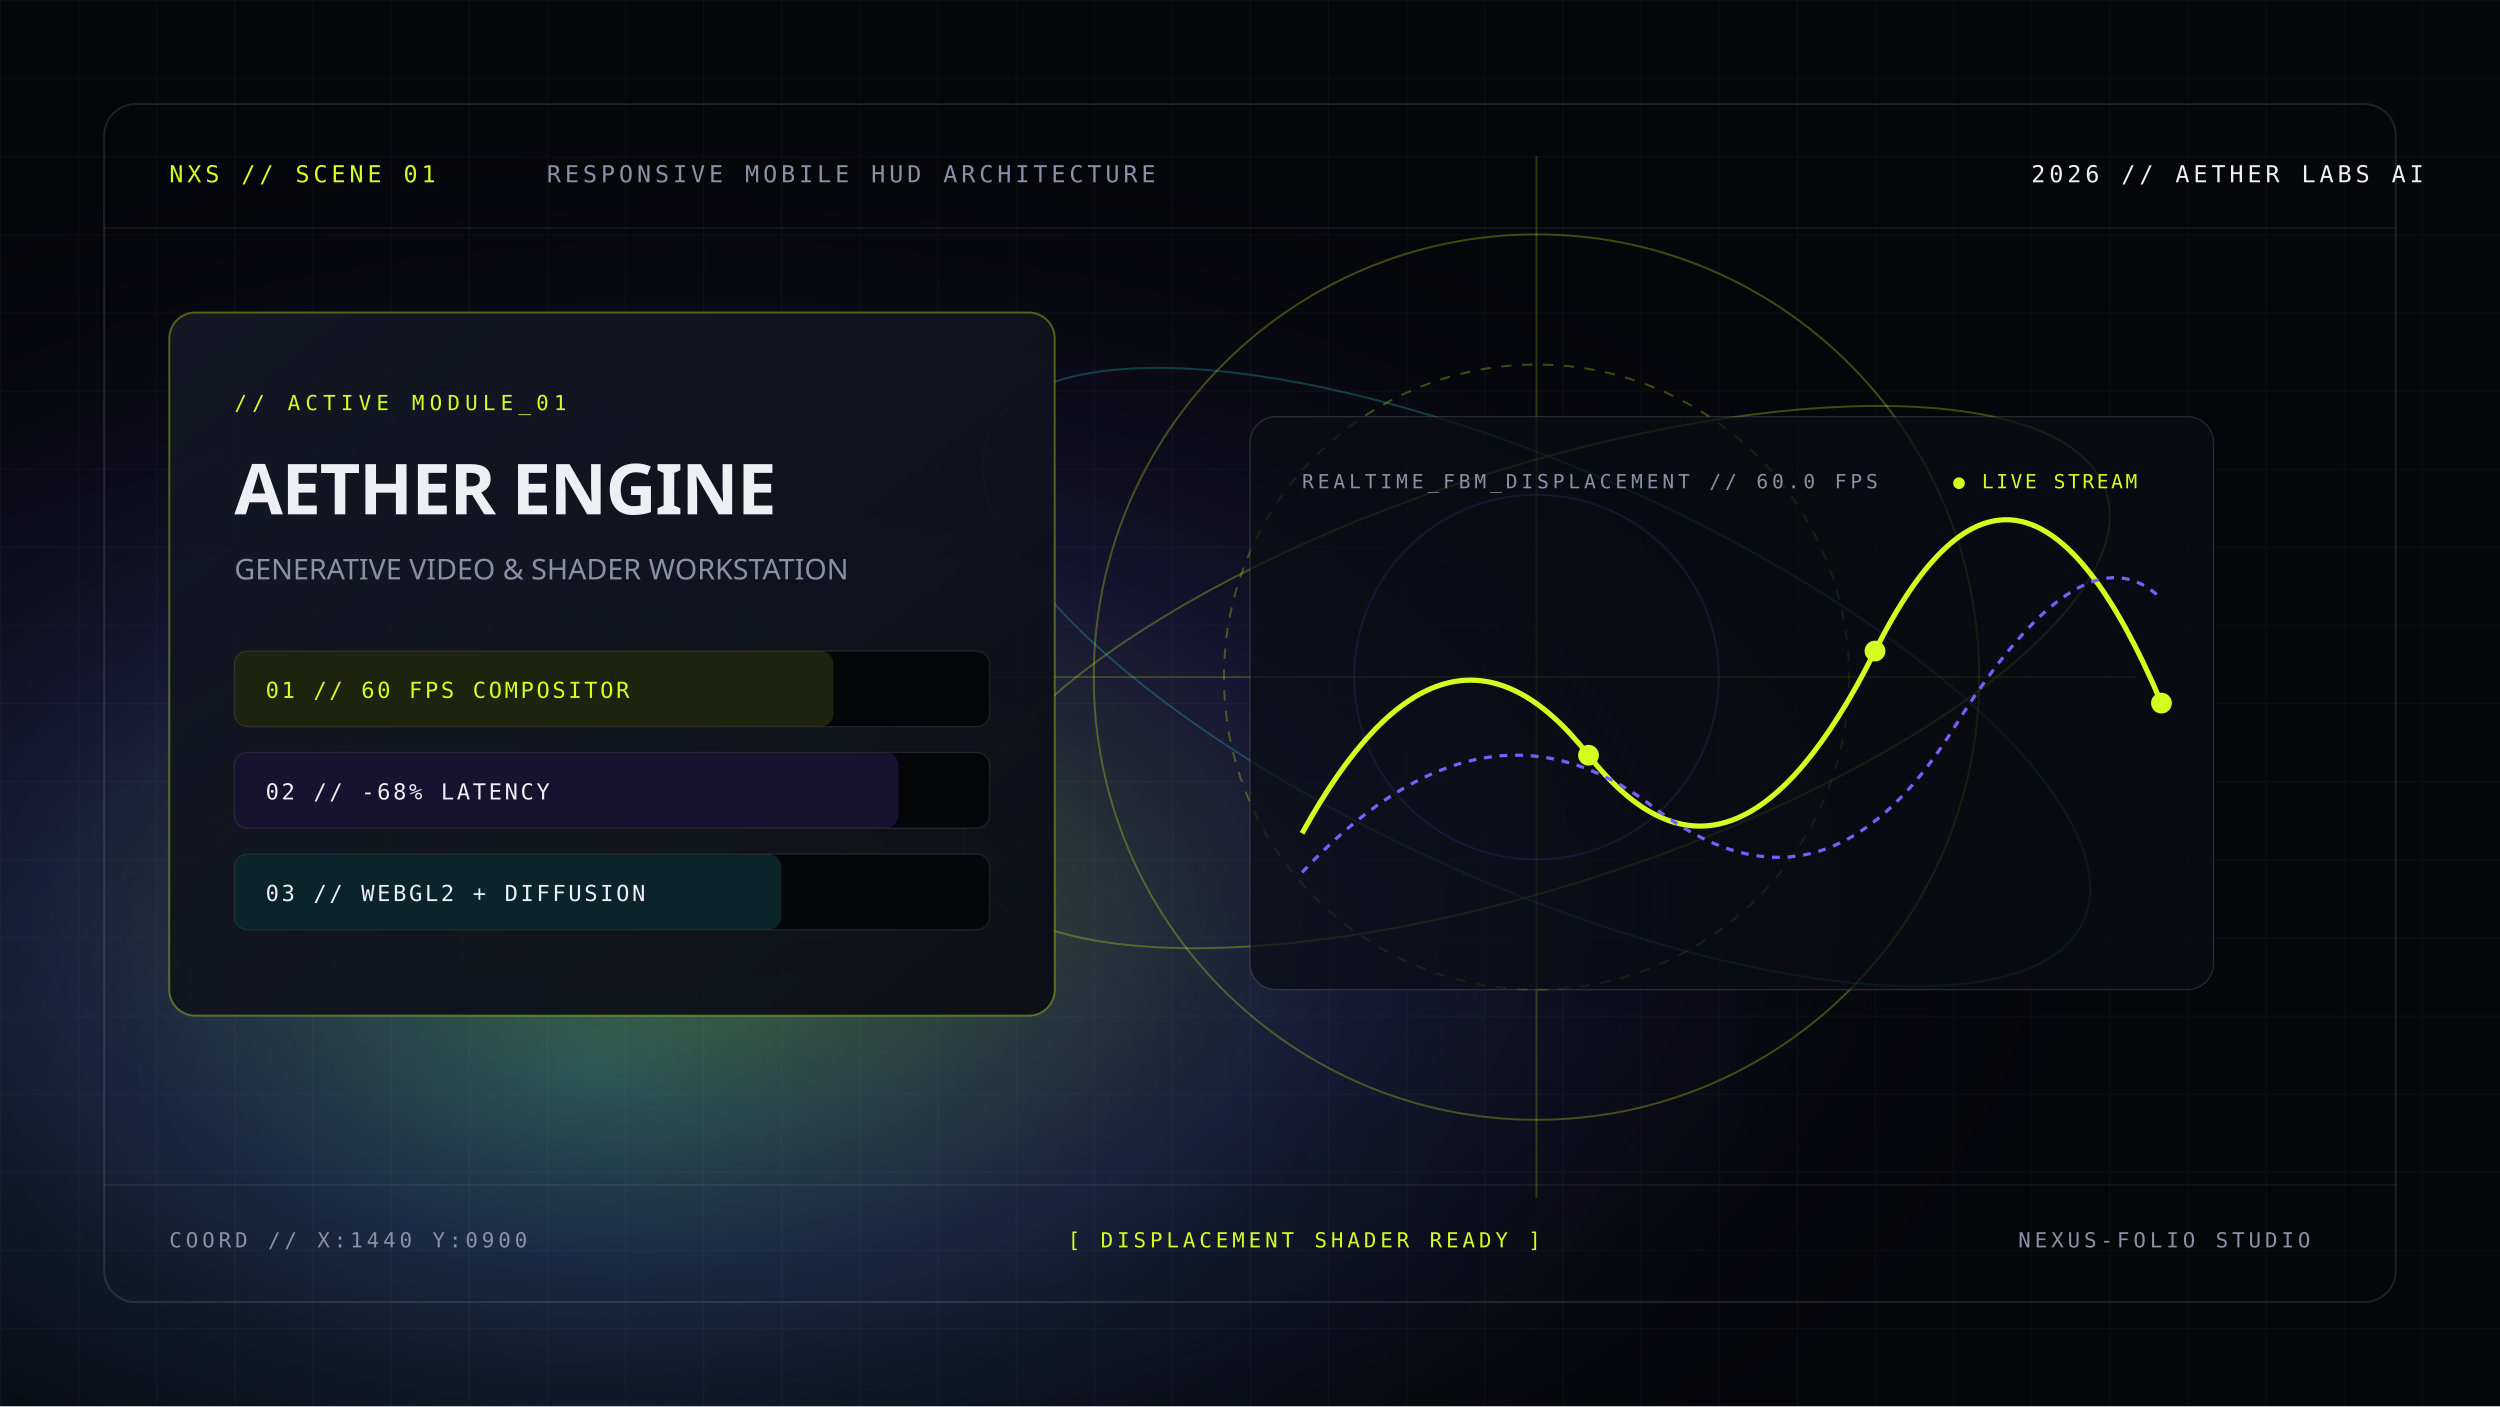
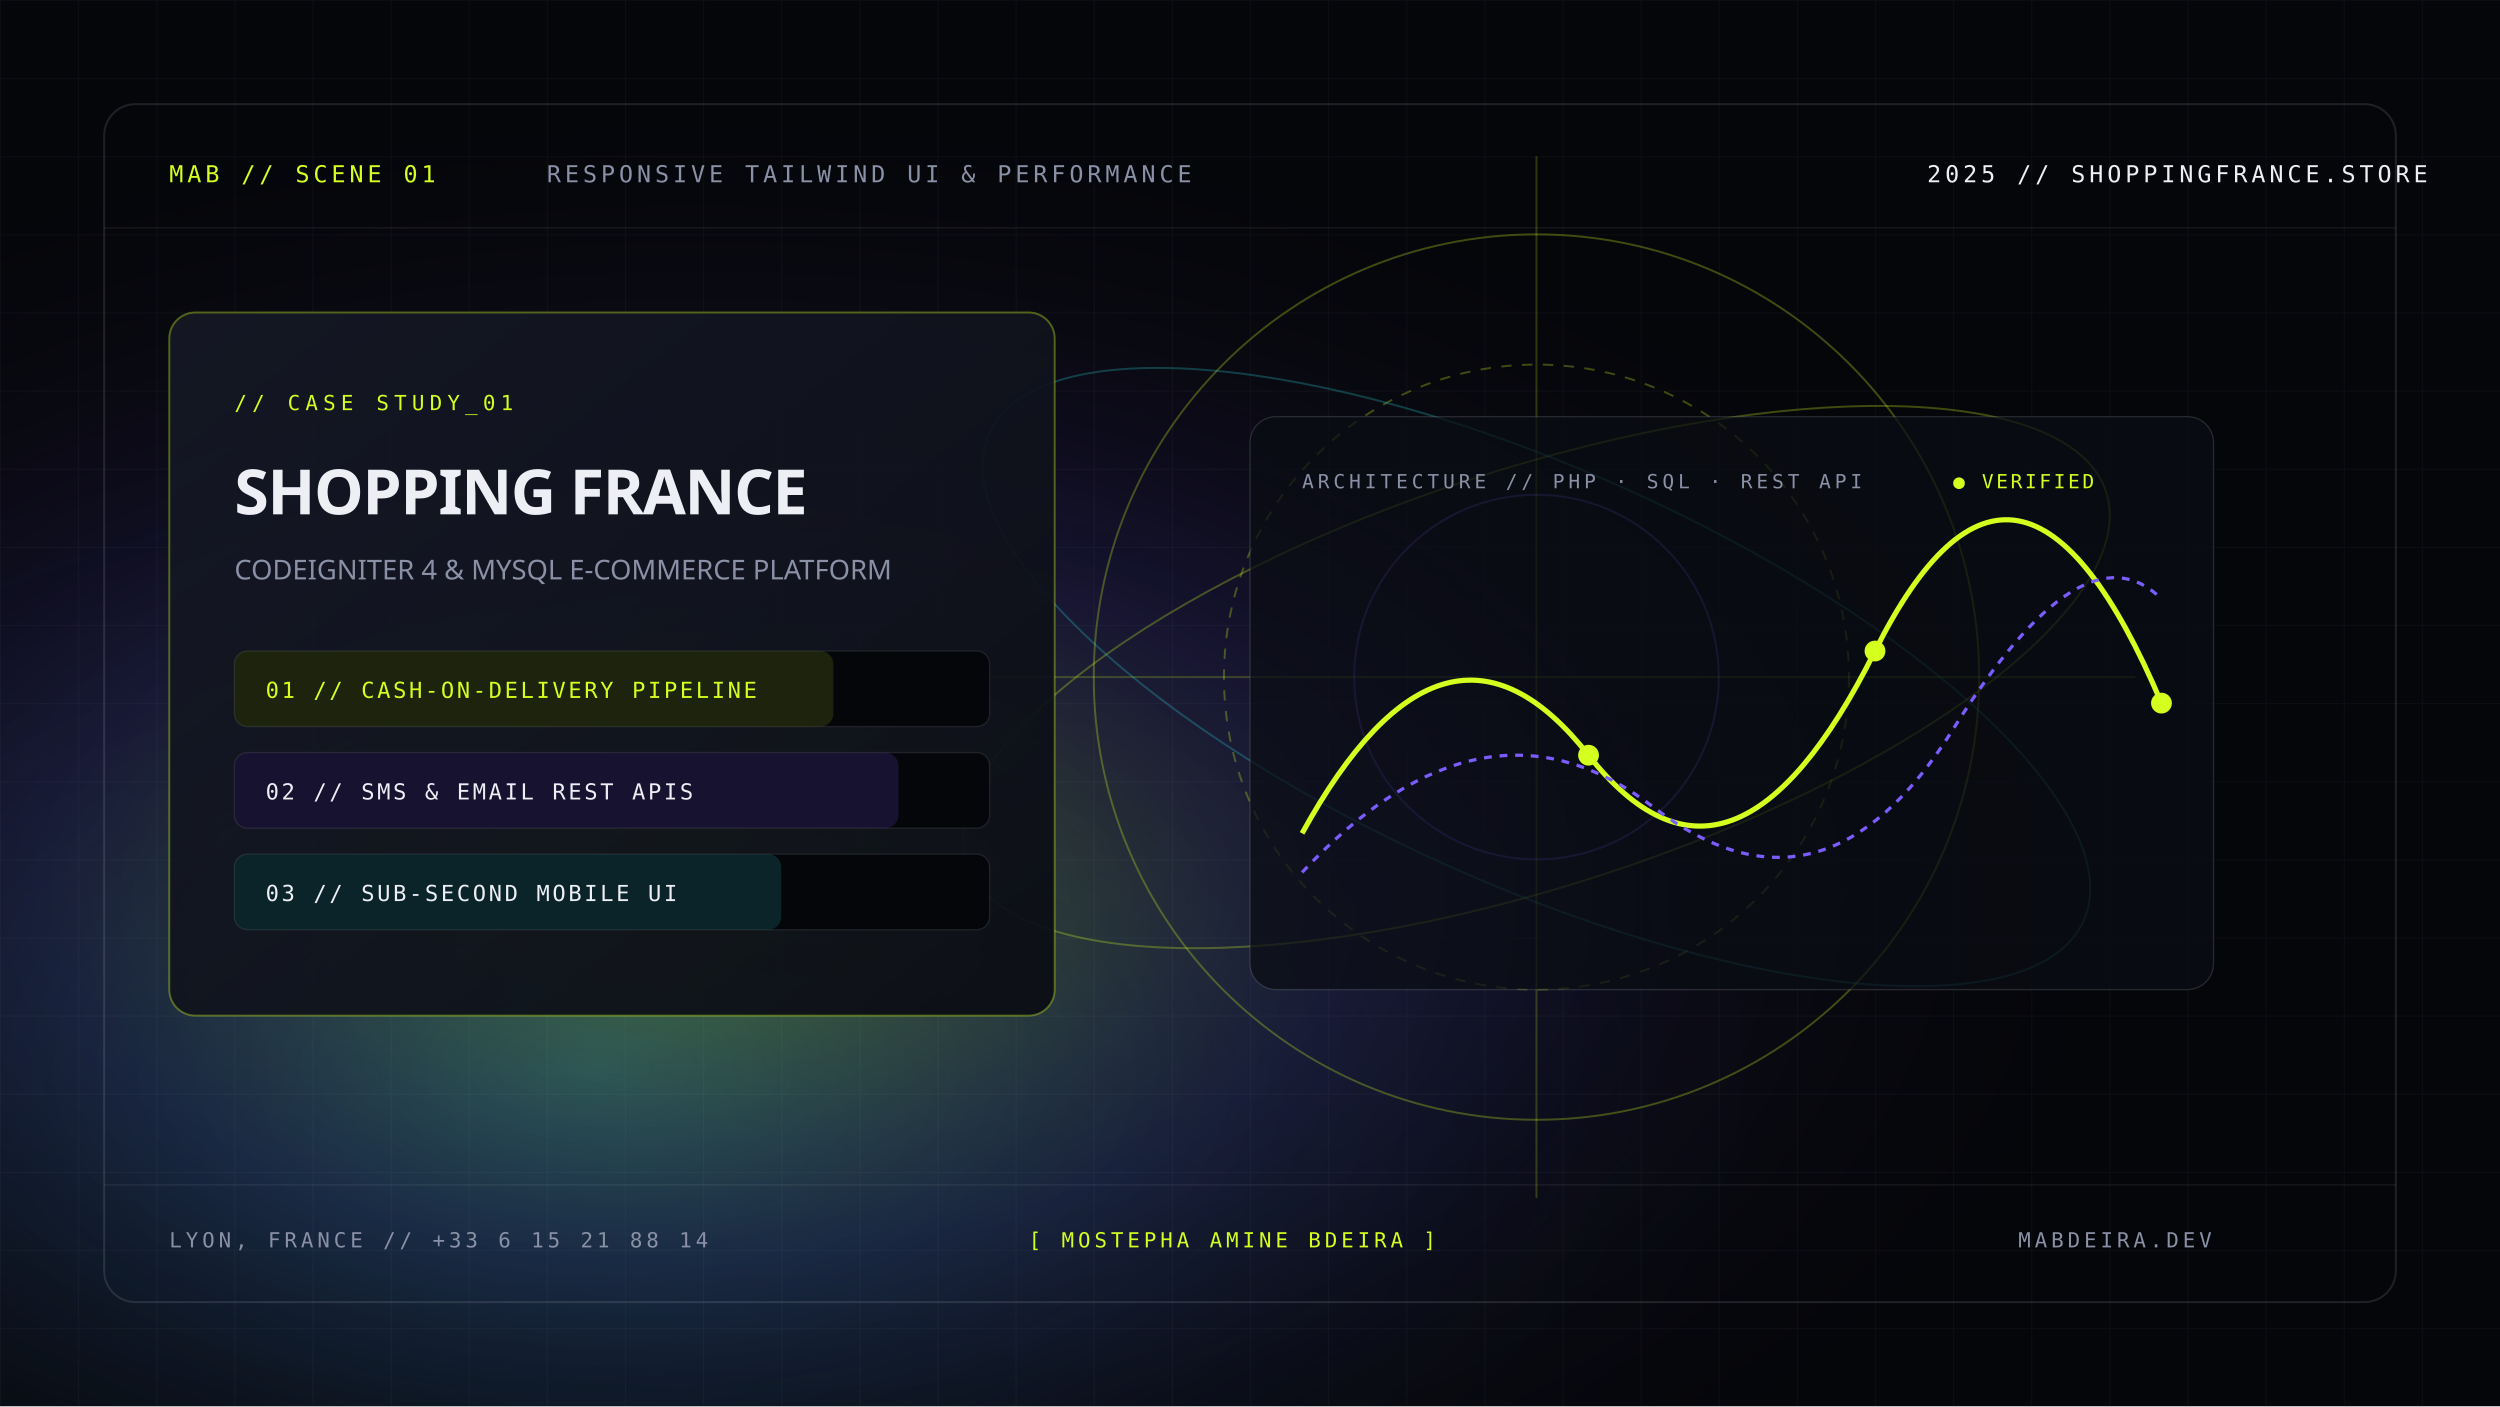
<svg xmlns="http://www.w3.org/2000/svg" viewBox="0 0 1920 1080" width="1920" height="1080">
  <defs>
    <radialGradient id="glowA_01_detail-02" cx="28%" cy="64%" r="58%">
      <stop offset="0%" stop-color="#D4FF1F" stop-opacity="0.34" />
      <stop offset="45%" stop-color="#7B5CFF" stop-opacity="0.16" />
      <stop offset="100%" stop-color="#05060A" stop-opacity="0" />
    </radialGradient>
    <radialGradient id="glowB_01_detail-02" cx="24%" cy="76%" r="50%">
      <stop offset="0%" stop-color="#2DE2E6" stop-opacity="0.22" />
      <stop offset="100%" stop-color="#05060A" stop-opacity="0" />
    </radialGradient>
    <linearGradient id="panelGrad_01" x1="0%" y1="0%" x2="100%" y2="100%">
      <stop offset="0%" stop-color="#151925" stop-opacity="0.9" />
      <stop offset="100%" stop-color="#0B0D14" stop-opacity="0.95" />
    </linearGradient>
    <pattern id="grid_01" width="60" height="60" patternUnits="userSpaceOnUse">
      <path d="M 60 0 L 0 0 0 60" fill="none" stroke="#EDEFF5" stroke-width="1" stroke-opacity="0.05" />
    </pattern>
  </defs>
  <rect width="1920" height="1080" fill="#05060A" />
  <rect width="1920" height="1080" fill="url(#glowA_01_detail-02)" />
  <rect width="1920" height="1080" fill="url(#glowB_01_detail-02)" />
  <rect width="1920" height="1080" fill="url(#grid_01)" />
  <g stroke="#D4FF1F" stroke-opacity="0.28" fill="none" stroke-width="1.5">
    <circle cx="1180" cy="520" r="340" />
    <circle cx="1180" cy="520" r="240" stroke-dasharray="8 8" />
    <circle cx="1180" cy="520" r="140" stroke="#7B5CFF" stroke-opacity="0.45" />
    <ellipse cx="1180" cy="520" rx="460" ry="160" transform="rotate(-18 1180 520)" />
    <ellipse cx="1180" cy="520" rx="460" ry="160" transform="rotate(24 1180 520)" stroke="#2DE2E6" stroke-opacity="0.25" />
    <line x1="720" y1="520" x2="1640" y2="520" stroke-opacity="0.2" />
    <line x1="1180" y1="120" x2="1180" y2="920" stroke-opacity="0.2" />
  </g>
  <rect x="80" y="80" width="1760" height="920" rx="24" fill="none" stroke="#EDEFF5" stroke-opacity="0.12" stroke-width="1.5" />
  <g font-family="JetBrains Mono, monospace" font-size="18" fill="#8A90A6" letter-spacing="3">
-     <text x="130" y="140" fill="#D4FF1F">NXS // SCENE 01</text>
-     <text x="420" y="140">RESPONSIVE MOBILE HUD ARCHITECTURE</text>
-     <text x="1560" y="140" fill="#EDEFF5">2026 // AETHER LABS AI</text>
+     <text x="130" y="140" fill="#D4FF1F">MAB // SCENE 01</text>
+     <text x="420" y="140">RESPONSIVE TAILWIND UI &amp; PERFORMANCE</text>
+     <text x="1480" y="140" fill="#EDEFF5">2025 // SHOPPINGFRANCE.STORE</text>
  </g>
  <line x1="80" y1="175" x2="1840" y2="175" stroke="#EDEFF5" stroke-opacity="0.08" />
  <rect x="130" y="240" width="680" height="540" rx="20" fill="url(#panelGrad_01)" stroke="#D4FF1F" stroke-opacity="0.35" stroke-width="1.5" />
-   <text x="180" y="315" font-family="JetBrains Mono, monospace" font-size="16" fill="#D4FF1F" letter-spacing="4">// ACTIVE MODULE_01</text>
-   <text x="180" y="395" font-family="Unbounded, Syne, sans-serif" font-weight="800" font-size="54" fill="#EDEFF5" letter-spacing="-1">AETHER ENGINE</text>
-   <text x="180" y="445" font-family="Inter Tight, sans-serif" font-size="22" fill="#8A90A6">GENERATIVE VIDEO &amp; SHADER WORKSTATION</text>
+   <text x="180" y="315" font-family="JetBrains Mono, monospace" font-size="16" fill="#D4FF1F" letter-spacing="4">// CASE STUDY_01</text>
+   <text x="180" y="395" font-family="Unbounded, Syne, sans-serif" font-weight="800" font-size="48" fill="#EDEFF5" letter-spacing="-1">SHOPPING FRANCE</text>
+   <text x="180" y="445" font-family="Inter Tight, sans-serif" font-size="21" fill="#8A90A6">CODEIGNITER 4 &amp; MYSQL E-COMMERCE PLATFORM</text>
  <g transform="translate(180, 500)">
    <rect x="0" y="0" width="580" height="58" rx="10" fill="#05060A" stroke="#EDEFF5" stroke-opacity="0.1" />
    <rect x="0" y="0" width="460" height="58" rx="10" fill="#D4FF1F" fill-opacity="0.12" />
-     <text x="24" y="36" font-family="JetBrains Mono, monospace" font-size="17" fill="#D4FF1F" letter-spacing="2">01 // 60 FPS COMPOSITOR</text>
+     <text x="24" y="36" font-family="JetBrains Mono, monospace" font-size="17" fill="#D4FF1F" letter-spacing="2">01 // CASH-ON-DELIVERY PIPELINE</text>
    <rect x="0" y="78" width="580" height="58" rx="10" fill="#05060A" stroke="#EDEFF5" stroke-opacity="0.1" />
    <rect x="0" y="78" width="510" height="58" rx="10" fill="#7B5CFF" fill-opacity="0.15" />
-     <text x="24" y="114" font-family="JetBrains Mono, monospace" font-size="17" fill="#EDEFF5" letter-spacing="2">02 // -68% LATENCY</text>
+     <text x="24" y="114" font-family="JetBrains Mono, monospace" font-size="17" fill="#EDEFF5" letter-spacing="2">02 // SMS &amp; EMAIL REST APIS</text>
    <rect x="0" y="156" width="580" height="58" rx="10" fill="#05060A" stroke="#EDEFF5" stroke-opacity="0.1" />
    <rect x="0" y="156" width="420" height="58" rx="10" fill="#2DE2E6" fill-opacity="0.14" />
-     <text x="24" y="192" font-family="JetBrains Mono, monospace" font-size="17" fill="#EDEFF5" letter-spacing="2">03 // WEBGL2 + DIFFUSION</text>
+     <text x="24" y="192" font-family="JetBrains Mono, monospace" font-size="17" fill="#EDEFF5" letter-spacing="2">03 // SUB-SECOND MOBILE UI</text>
  </g>
  <g transform="translate(960, 320)">
    <rect x="0" y="0" width="740" height="440" rx="20" fill="#0B0D14" fill-opacity="0.72" stroke="#EDEFF5" stroke-opacity="0.14" />
    <path d="M 40 320 Q 150 120, 260 260 T 480 180 T 700 220" fill="none" stroke="#D4FF1F" stroke-width="4" />
    <path d="M 40 350 Q 180 200, 310 300 T 540 240 T 700 140" fill="none" stroke="#7B5CFF" stroke-width="2.5" stroke-dasharray="6 6" />
    <circle cx="260" cy="260" r="8" fill="#D4FF1F" />
    <circle cx="480" cy="180" r="8" fill="#D4FF1F" />
    <circle cx="700" cy="220" r="8" fill="#D4FF1F" />
-     <text x="40" y="55" font-family="JetBrains Mono, monospace" font-size="15" fill="#8A90A6" letter-spacing="3">REALTIME_FBM_DISPLACEMENT // 60.0 FPS</text>
-     <text x="540" y="55" font-family="JetBrains Mono, monospace" font-size="15" fill="#D4FF1F" letter-spacing="2">● LIVE STREAM</text>
+     <text x="40" y="55" font-family="JetBrains Mono, monospace" font-size="15" fill="#8A90A6" letter-spacing="3">ARCHITECTURE // PHP · SQL · REST API</text>
+     <text x="540" y="55" font-family="JetBrains Mono, monospace" font-size="15" fill="#D4FF1F" letter-spacing="2">● VERIFIED</text>
  </g>
  <line x1="80" y1="910" x2="1840" y2="910" stroke="#EDEFF5" stroke-opacity="0.08" />
  <g font-family="JetBrains Mono, monospace" font-size="16" fill="#8A90A6" letter-spacing="3">
-     <text x="130" y="958">COORD // X:1440 Y:0900</text>
-     <text x="820" y="958" fill="#D4FF1F">[ DISPLACEMENT SHADER READY ]</text>
-     <text x="1550" y="958">NEXUS-FOLIO STUDIO</text>
+     <text x="130" y="958">LYON, FRANCE // +33 6 15 21 88 14</text>
+     <text x="790" y="958" fill="#D4FF1F">[ MOSTEPHA AMINE BDEIRA ]</text>
+     <text x="1550" y="958">MABDEIRA.DEV</text>
  </g>
</svg>
